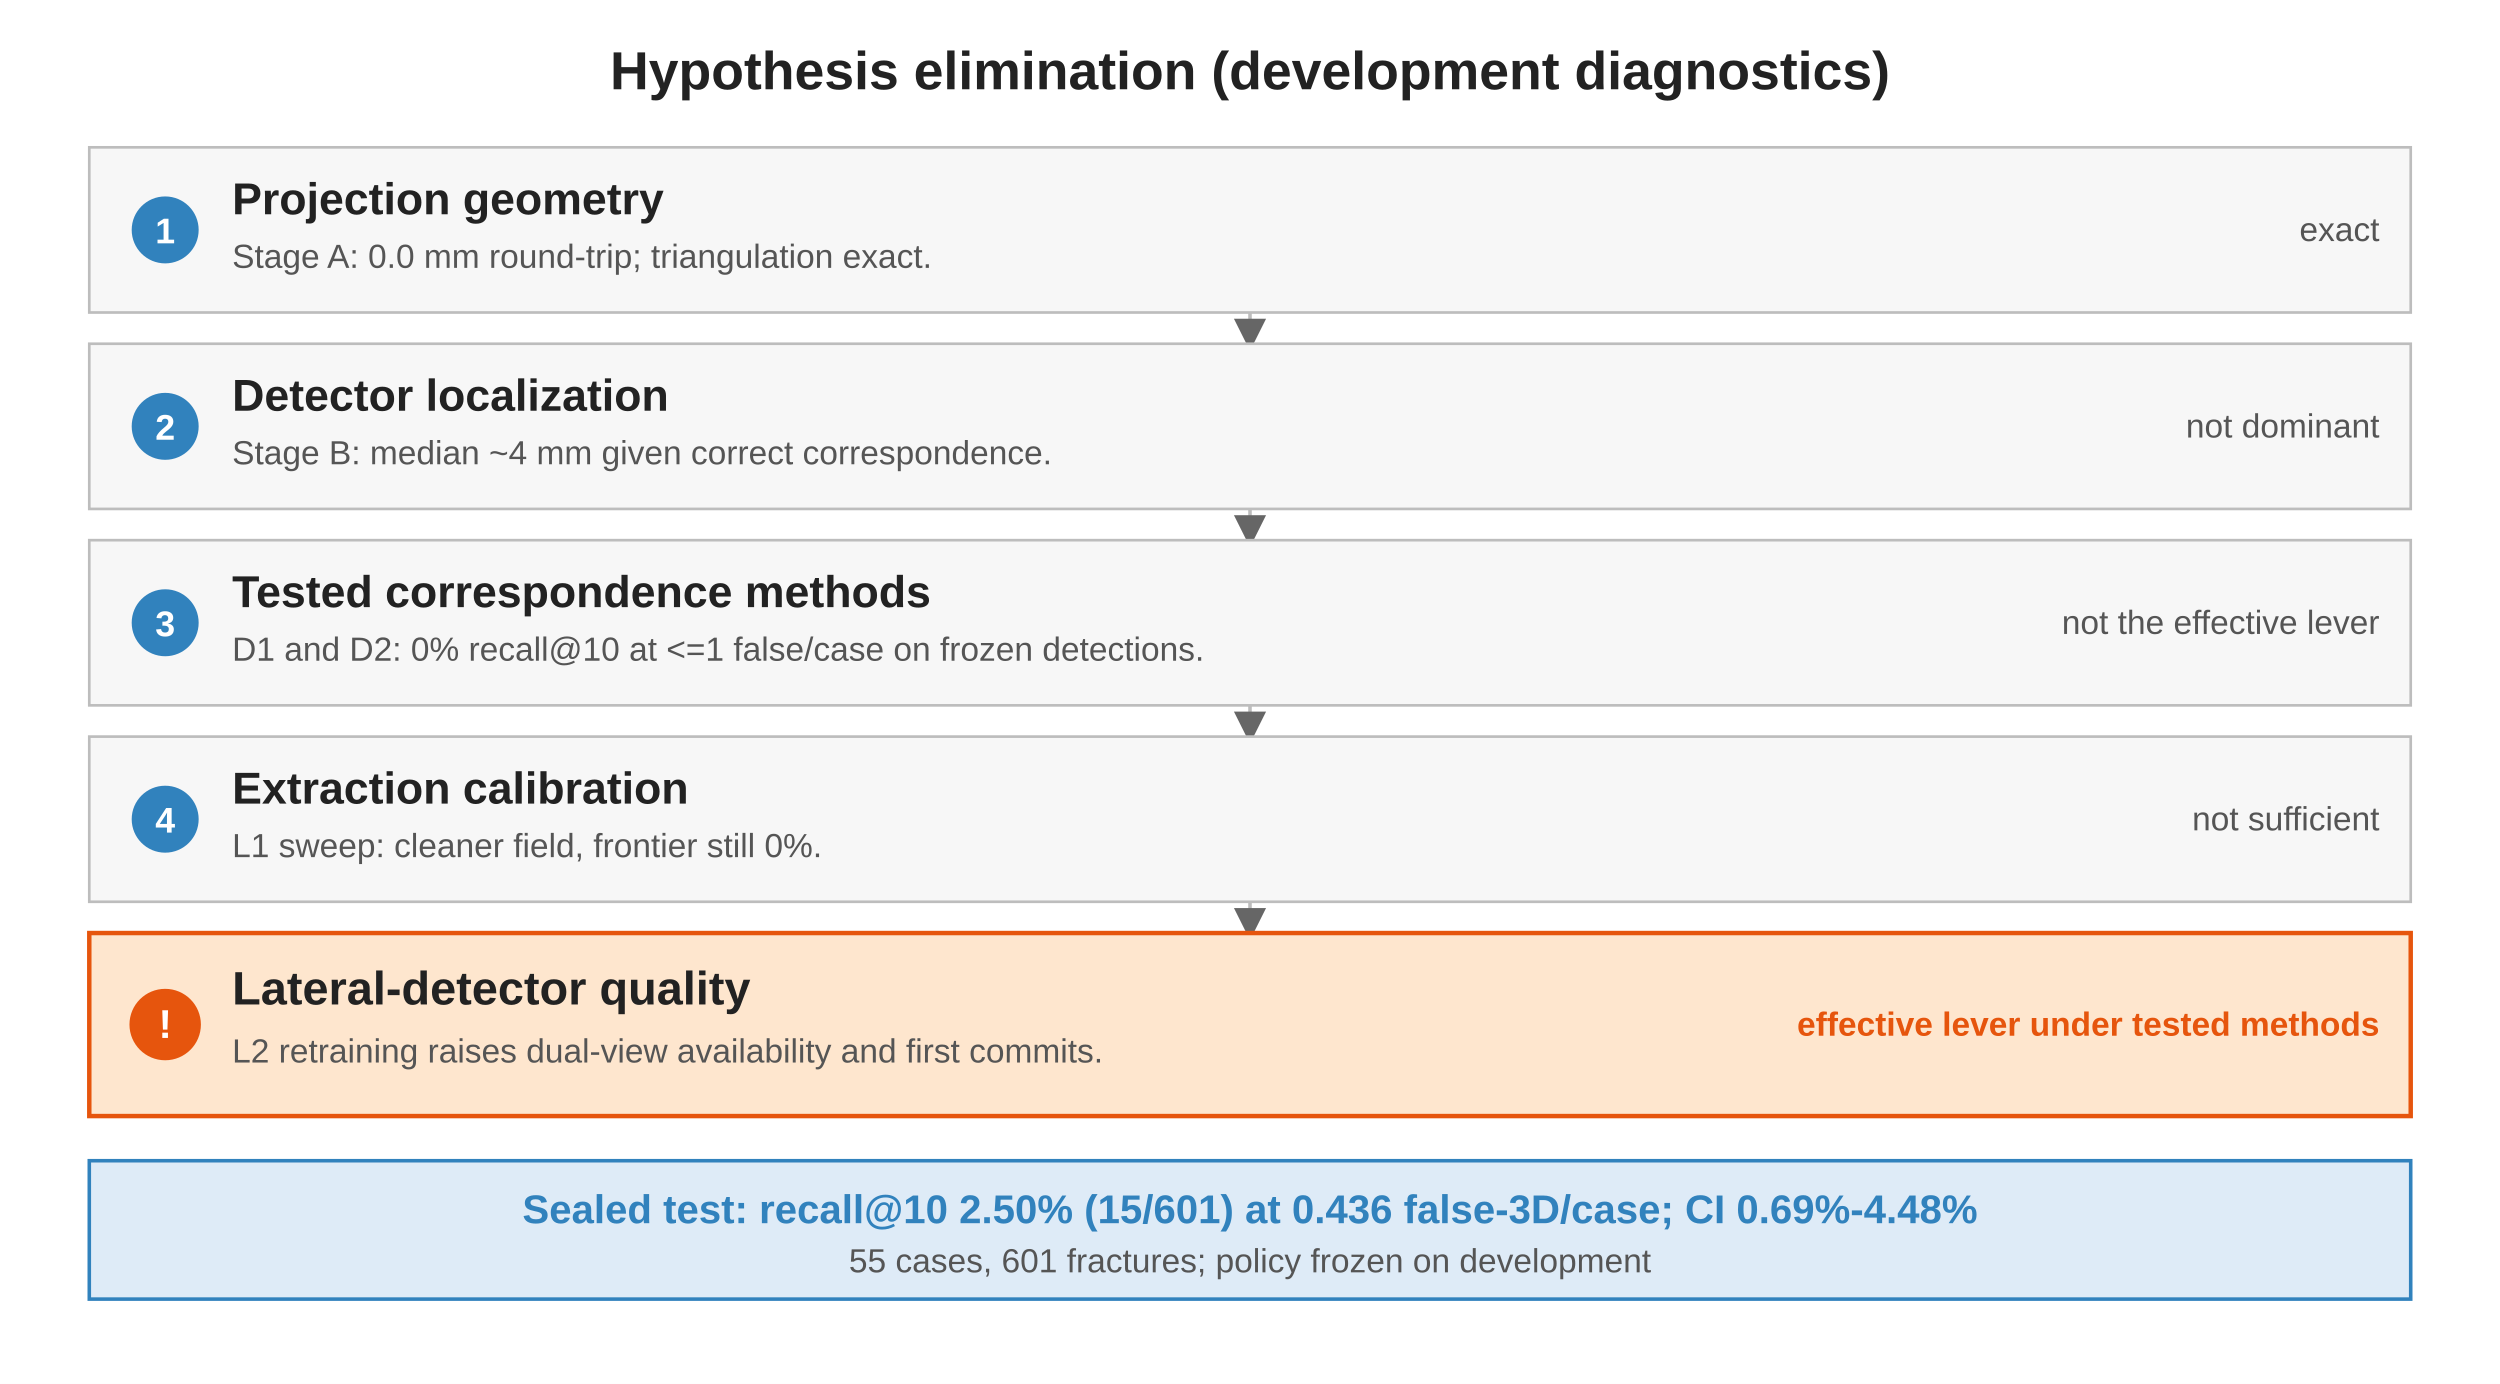
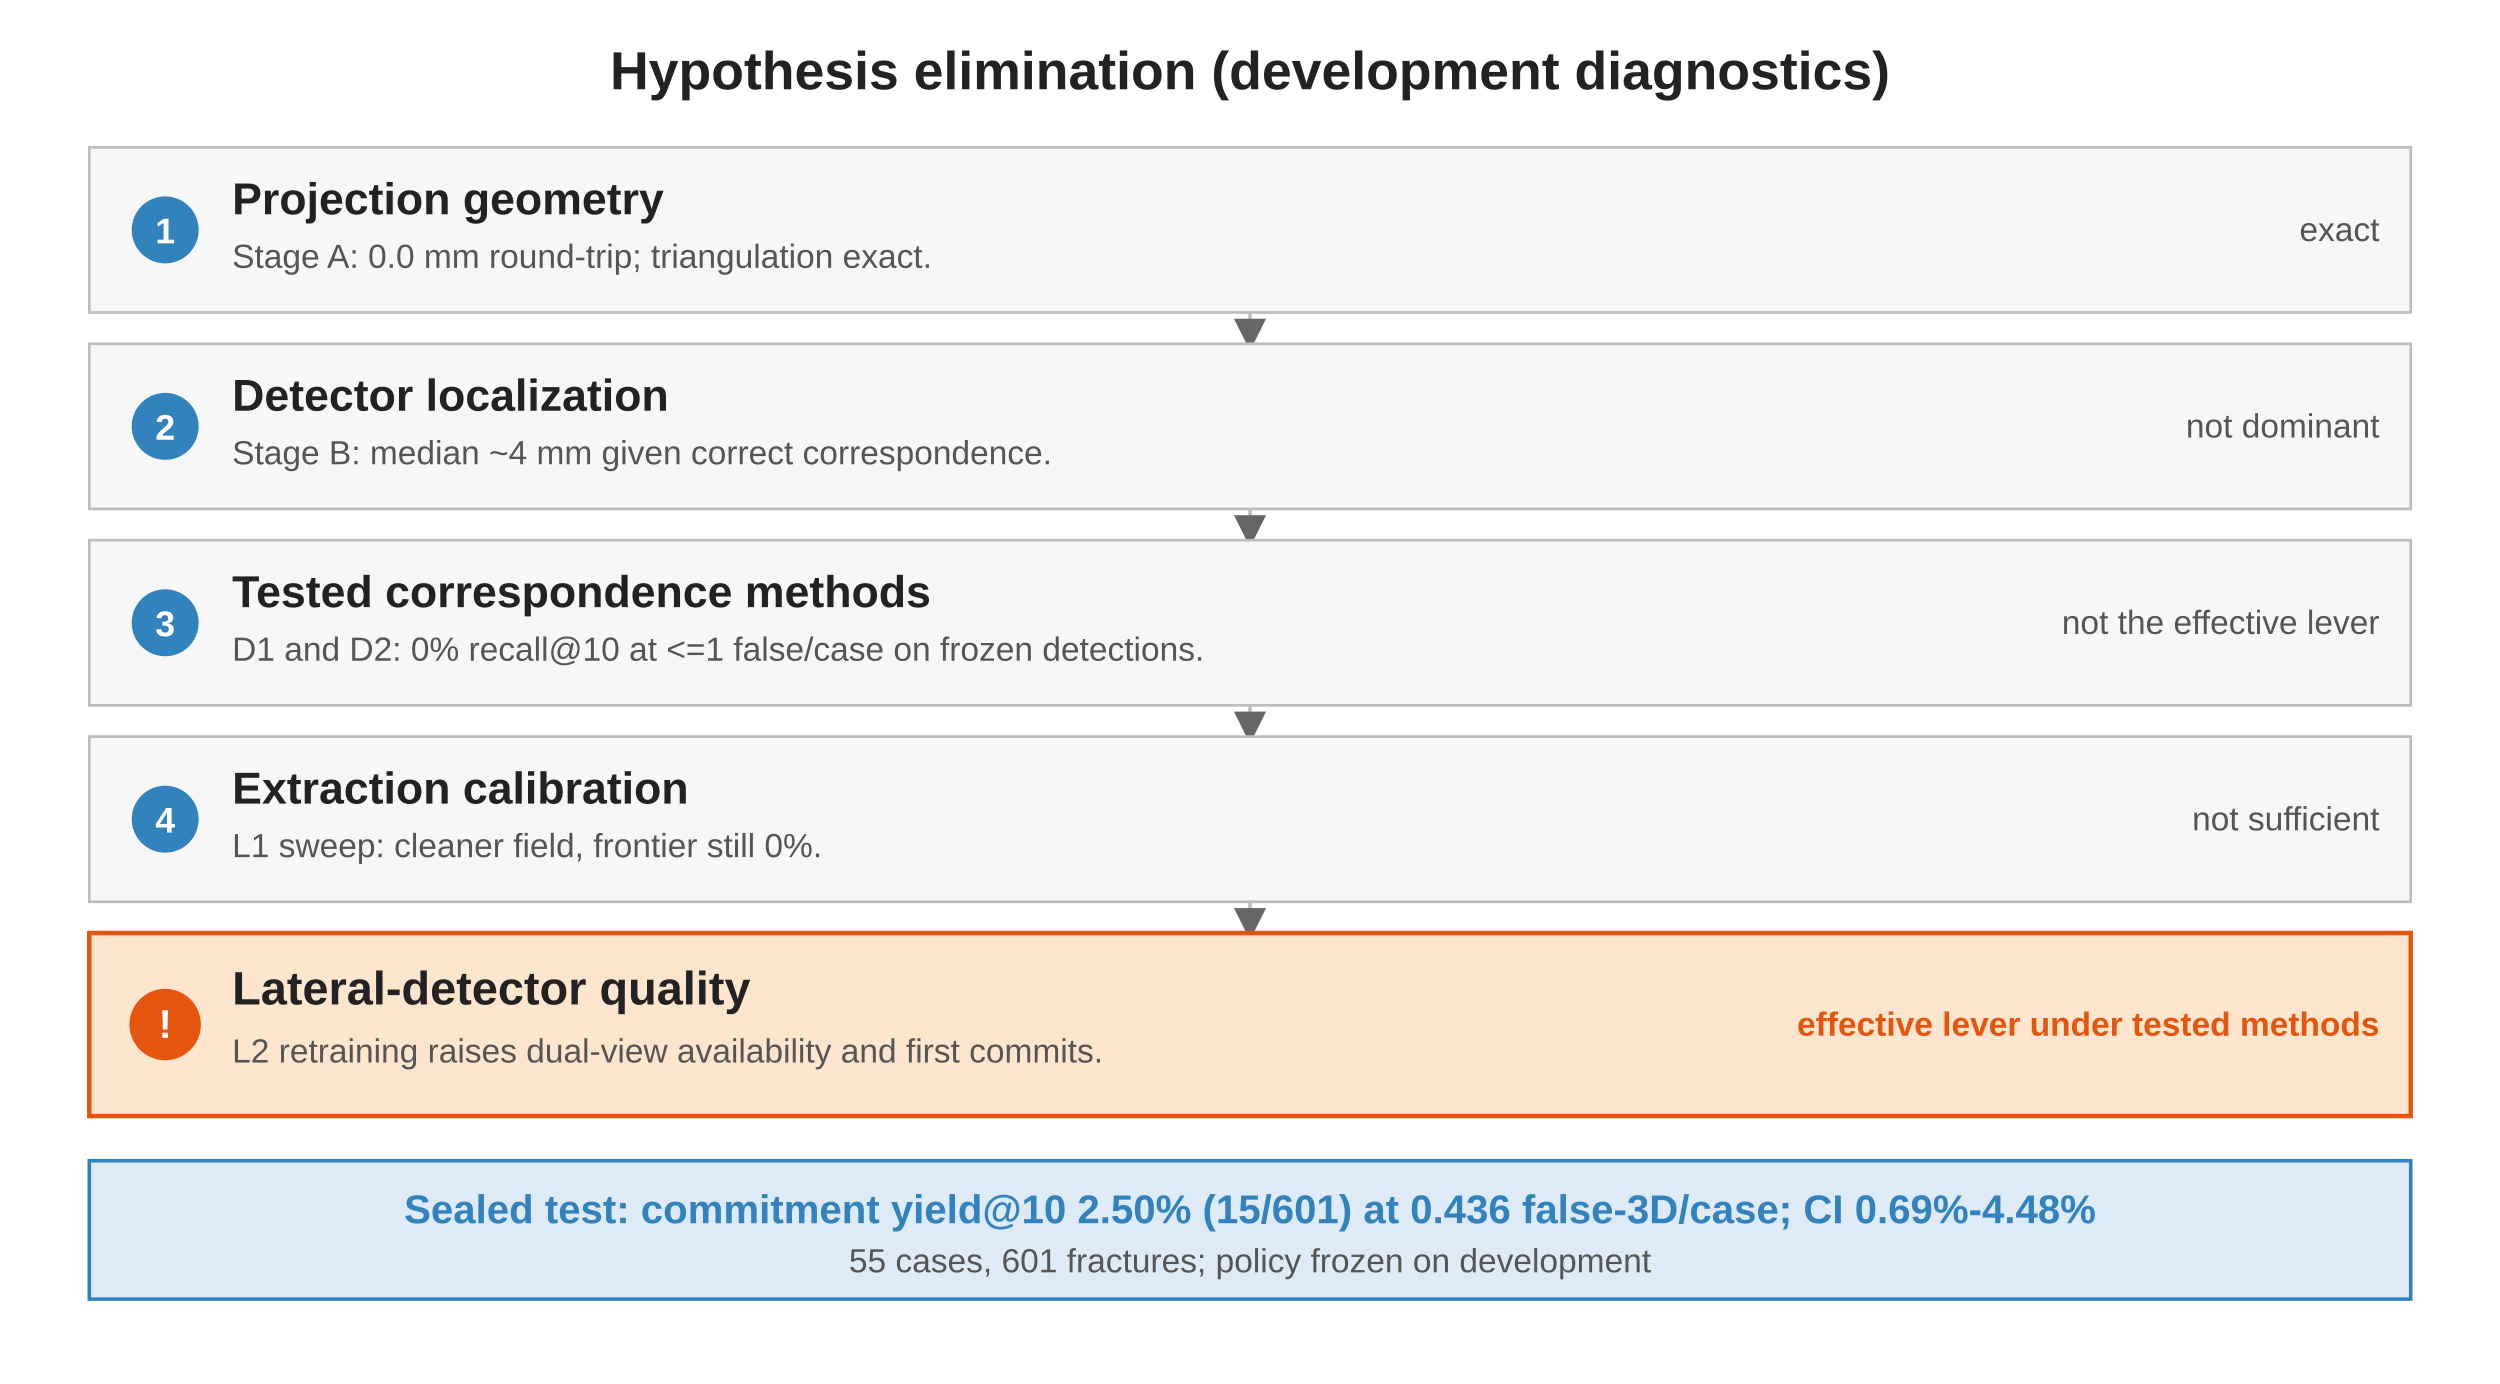
<svg xmlns="http://www.w3.org/2000/svg" viewBox="0 0 1120 620" font-family="Arial, Helvetica, sans-serif" fill="#222222">
  <rect width="1120" height="620" fill="#ffffff" />
  <defs>
    <marker id="arr" markerWidth="9" markerHeight="9" refX="7" refY="4.5" orient="auto">
      <path d="M0,0 L9,4.5 L0,9 Z" fill="#666666" />
    </marker>
  </defs>
  <text x="560.0" y="40" font-size="24" font-weight="bold" fill="#222222" text-anchor="middle">Hypothesis elimination (development diagnostics)</text>
  <rect x="40" y="66" width="1040" height="74" fill="#f7f7f7" stroke="#bdbdbd" stroke-width="1.2" />
  <circle cx="74" cy="103.0" r="15" fill="#3182bd" />
  <text x="74" y="109.0" font-size="16" font-weight="bold" fill="#ffffff" text-anchor="middle">1</text>
  <text x="104" y="96" font-size="20" font-weight="bold" fill="#222222" text-anchor="start">Projection geometry</text>
  <text x="104" y="120" font-size="15" font-weight="normal" fill="#555555" text-anchor="start">Stage A: 0.0 mm round-trip; triangulation exact.</text>
  <text x="1066" y="108.0" font-size="15" font-weight="normal" fill="#555555" text-anchor="end">exact</text>
  <line x1="560.0" y1="140" x2="560.0" y2="154" stroke="#bdbdbd" stroke-width="1.6" marker-end="url(#arr)" />
  <rect x="40" y="154" width="1040" height="74" fill="#f7f7f7" stroke="#bdbdbd" stroke-width="1.2" />
  <circle cx="74" cy="191.0" r="15" fill="#3182bd" />
  <text x="74" y="197.0" font-size="16" font-weight="bold" fill="#ffffff" text-anchor="middle">2</text>
  <text x="104" y="184" font-size="20" font-weight="bold" fill="#222222" text-anchor="start">Detector localization</text>
  <text x="104" y="208" font-size="15" font-weight="normal" fill="#555555" text-anchor="start">Stage B: median ~4 mm given correct correspondence.</text>
  <text x="1066" y="196.0" font-size="15" font-weight="normal" fill="#555555" text-anchor="end">not dominant</text>
  <line x1="560.0" y1="228" x2="560.0" y2="242" stroke="#bdbdbd" stroke-width="1.6" marker-end="url(#arr)" />
  <rect x="40" y="242" width="1040" height="74" fill="#f7f7f7" stroke="#bdbdbd" stroke-width="1.2" />
  <circle cx="74" cy="279.0" r="15" fill="#3182bd" />
  <text x="74" y="285.0" font-size="16" font-weight="bold" fill="#ffffff" text-anchor="middle">3</text>
  <text x="104" y="272" font-size="20" font-weight="bold" fill="#222222" text-anchor="start">Tested correspondence methods</text>
  <text x="104" y="296" font-size="15" font-weight="normal" fill="#555555" text-anchor="start">D1 and D2: 0% recall@10 at &lt;=1 false/case on frozen detections.</text>
  <text x="1066" y="284.0" font-size="15" font-weight="normal" fill="#555555" text-anchor="end">not the effective lever</text>
  <line x1="560.0" y1="316" x2="560.0" y2="330" stroke="#bdbdbd" stroke-width="1.6" marker-end="url(#arr)" />
  <rect x="40" y="330" width="1040" height="74" fill="#f7f7f7" stroke="#bdbdbd" stroke-width="1.2" />
  <circle cx="74" cy="367.0" r="15" fill="#3182bd" />
  <text x="74" y="373.0" font-size="16" font-weight="bold" fill="#ffffff" text-anchor="middle">4</text>
  <text x="104" y="360" font-size="20" font-weight="bold" fill="#222222" text-anchor="start">Extraction calibration</text>
  <text x="104" y="384" font-size="15" font-weight="normal" fill="#555555" text-anchor="start">L1 sweep: cleaner field, frontier still 0%.</text>
  <text x="1066" y="372.0" font-size="15" font-weight="normal" fill="#555555" text-anchor="end">not sufficient</text>
  <line x1="560.0" y1="404" x2="560.0" y2="418" stroke="#bdbdbd" stroke-width="1.6" marker-end="url(#arr)" />
  <rect x="40" y="418" width="1040" height="82" fill="#fee6ce" stroke="#e6550d" stroke-width="2.0" />
  <circle cx="74" cy="459.0" r="16" fill="#e6550d" />
  <text x="74" y="465.0" font-size="18" font-weight="bold" fill="#ffffff" text-anchor="middle">!</text>
  <text x="104" y="450" font-size="21" font-weight="bold" fill="#222222" text-anchor="start">Lateral-detector quality</text>
  <text x="104" y="476" font-size="15" font-weight="normal" fill="#555555" text-anchor="start">L2 retraining raises dual-view availability and first commits.</text>
  <text x="1066" y="464.0" font-size="15" font-weight="bold" fill="#e6550d" text-anchor="end">effective lever under tested methods</text>
  <rect x="40" y="520" width="1040" height="62" fill="#deebf7" stroke="#3182bd" stroke-width="1.6" />
-   <text x="560.0" y="548" font-size="18" font-weight="bold" fill="#3182bd" text-anchor="middle">Sealed test: recall@10 2.50% (15/601) at 0.436 false-3D/case; CI 0.69%-4.48%</text>
+   <text x="560.0" y="548" font-size="18" font-weight="bold" fill="#3182bd" text-anchor="middle">Sealed test: commitment yield@10 2.50% (15/601) at 0.436 false-3D/case; CI 0.69%-4.48%</text>
  <text x="560.0" y="570" font-size="15" font-weight="normal" fill="#555555" text-anchor="middle">55 cases, 601 fractures; policy frozen on development</text>
</svg>
